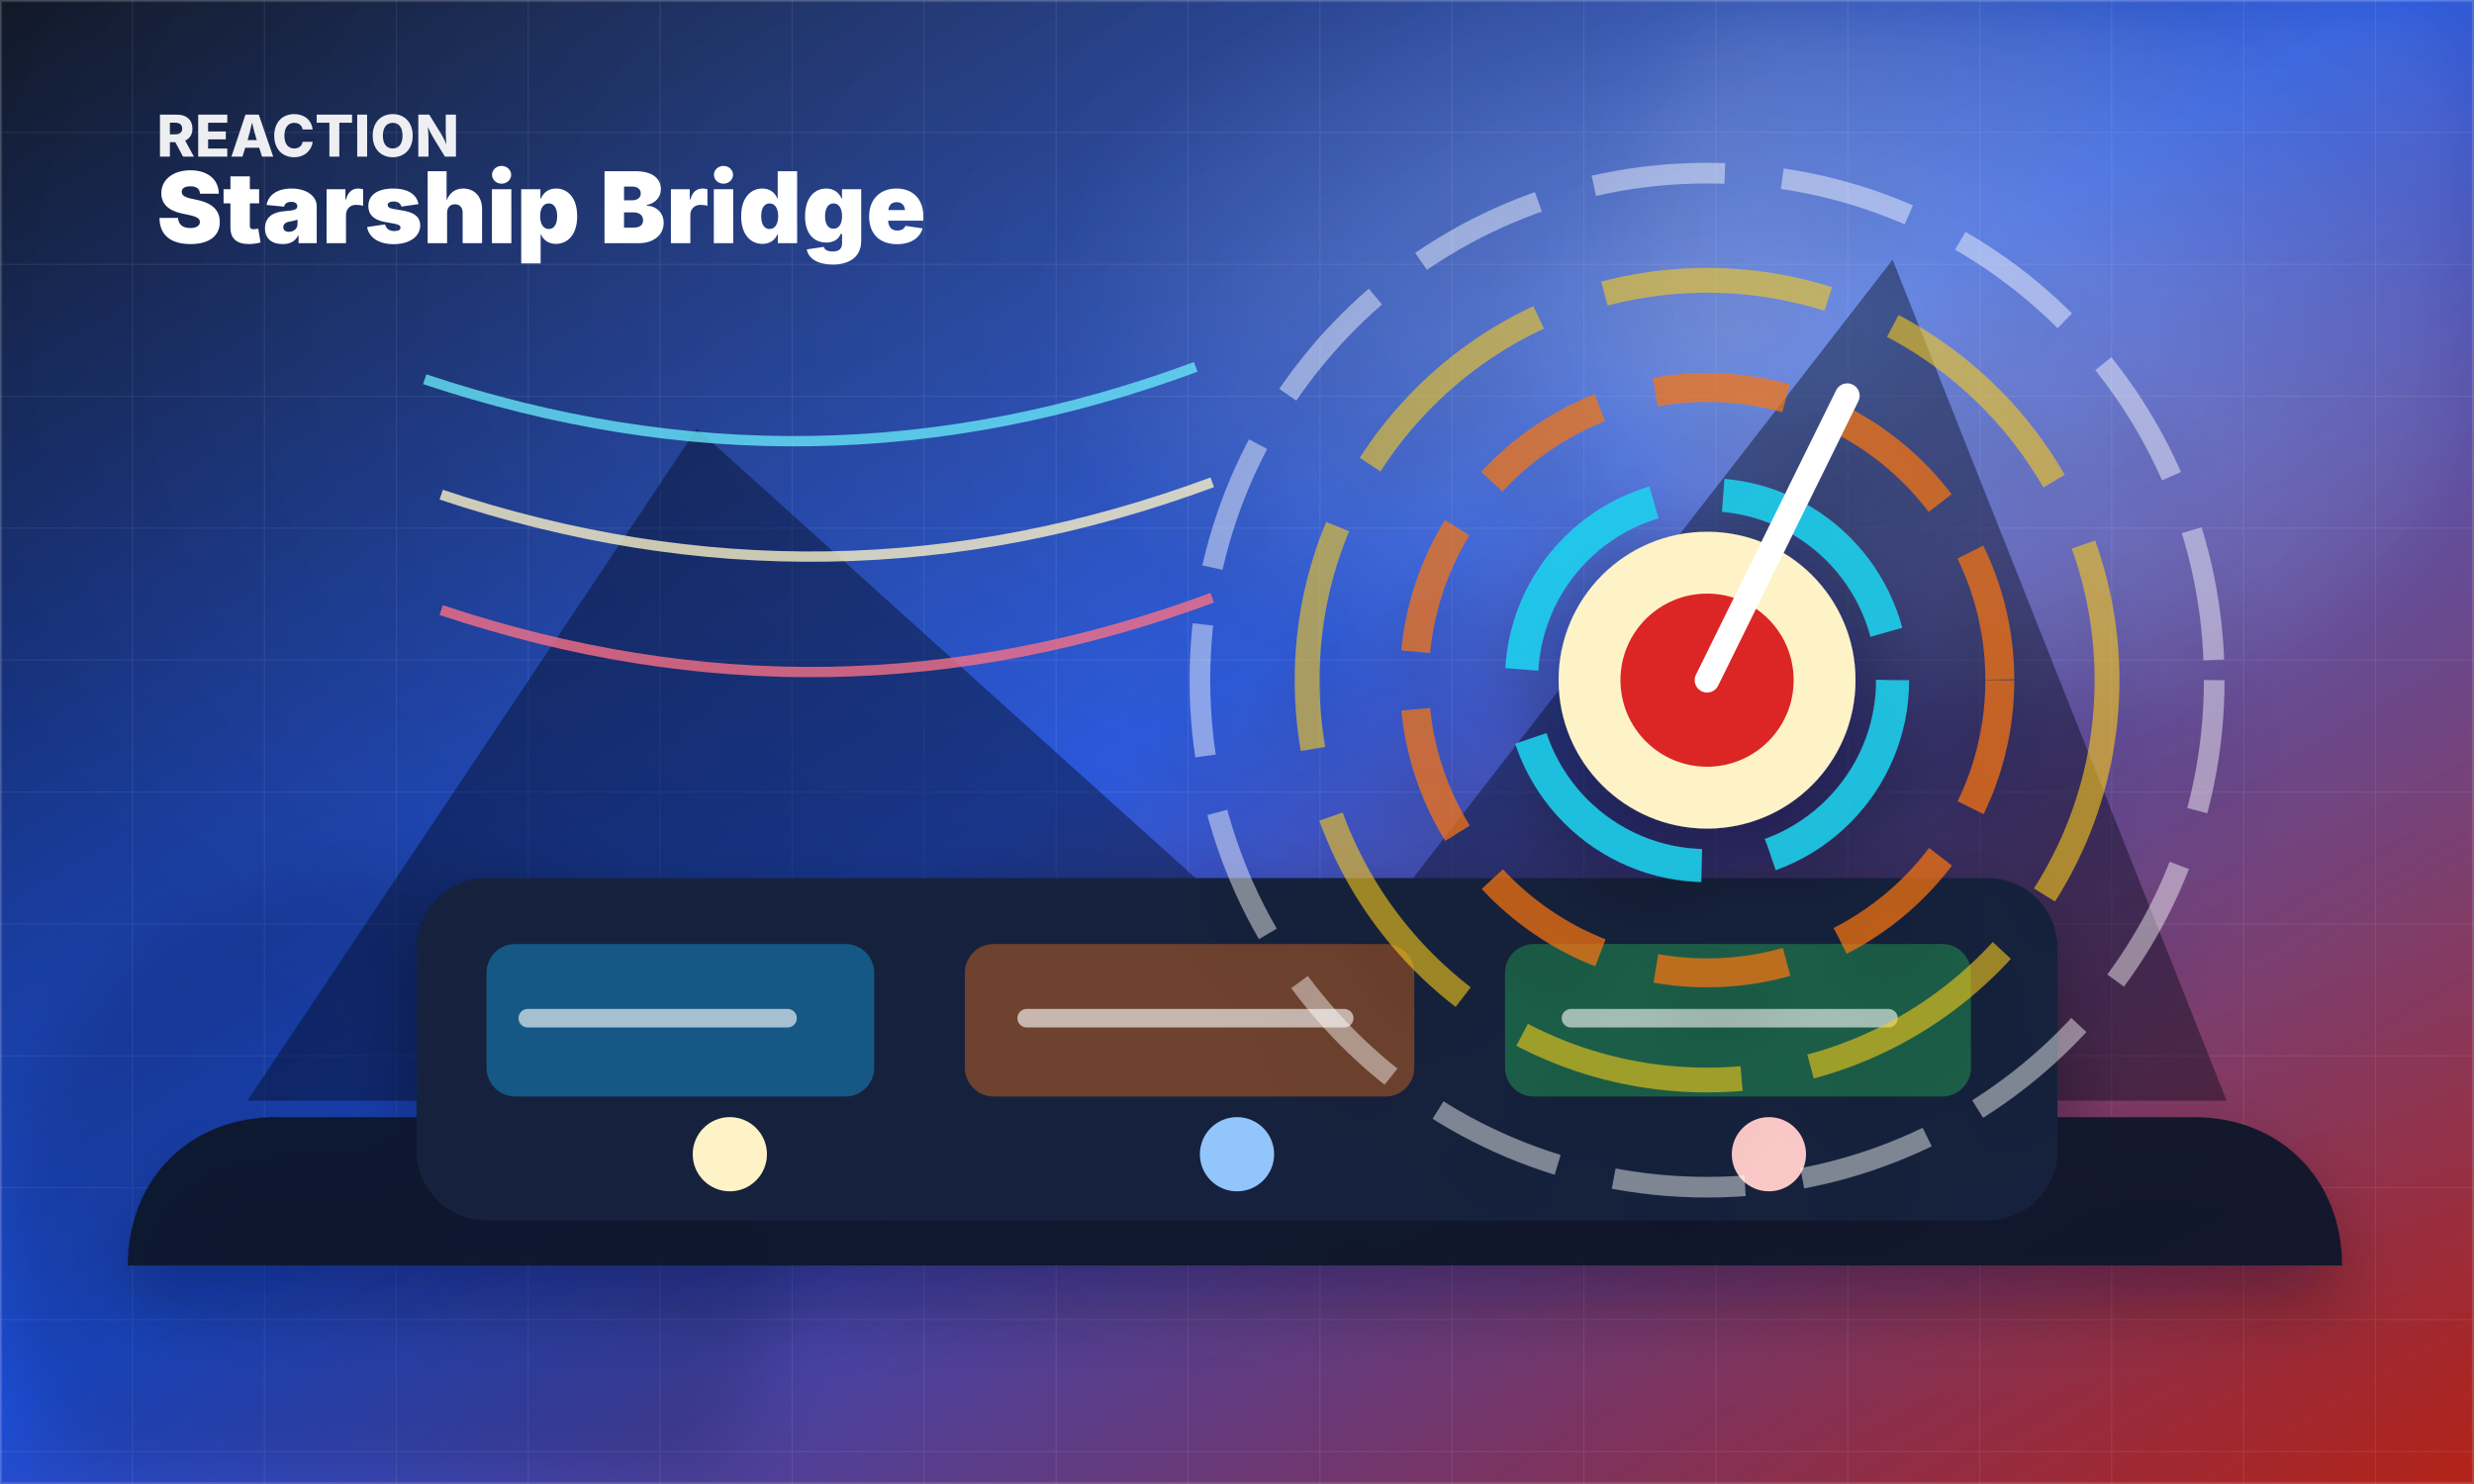
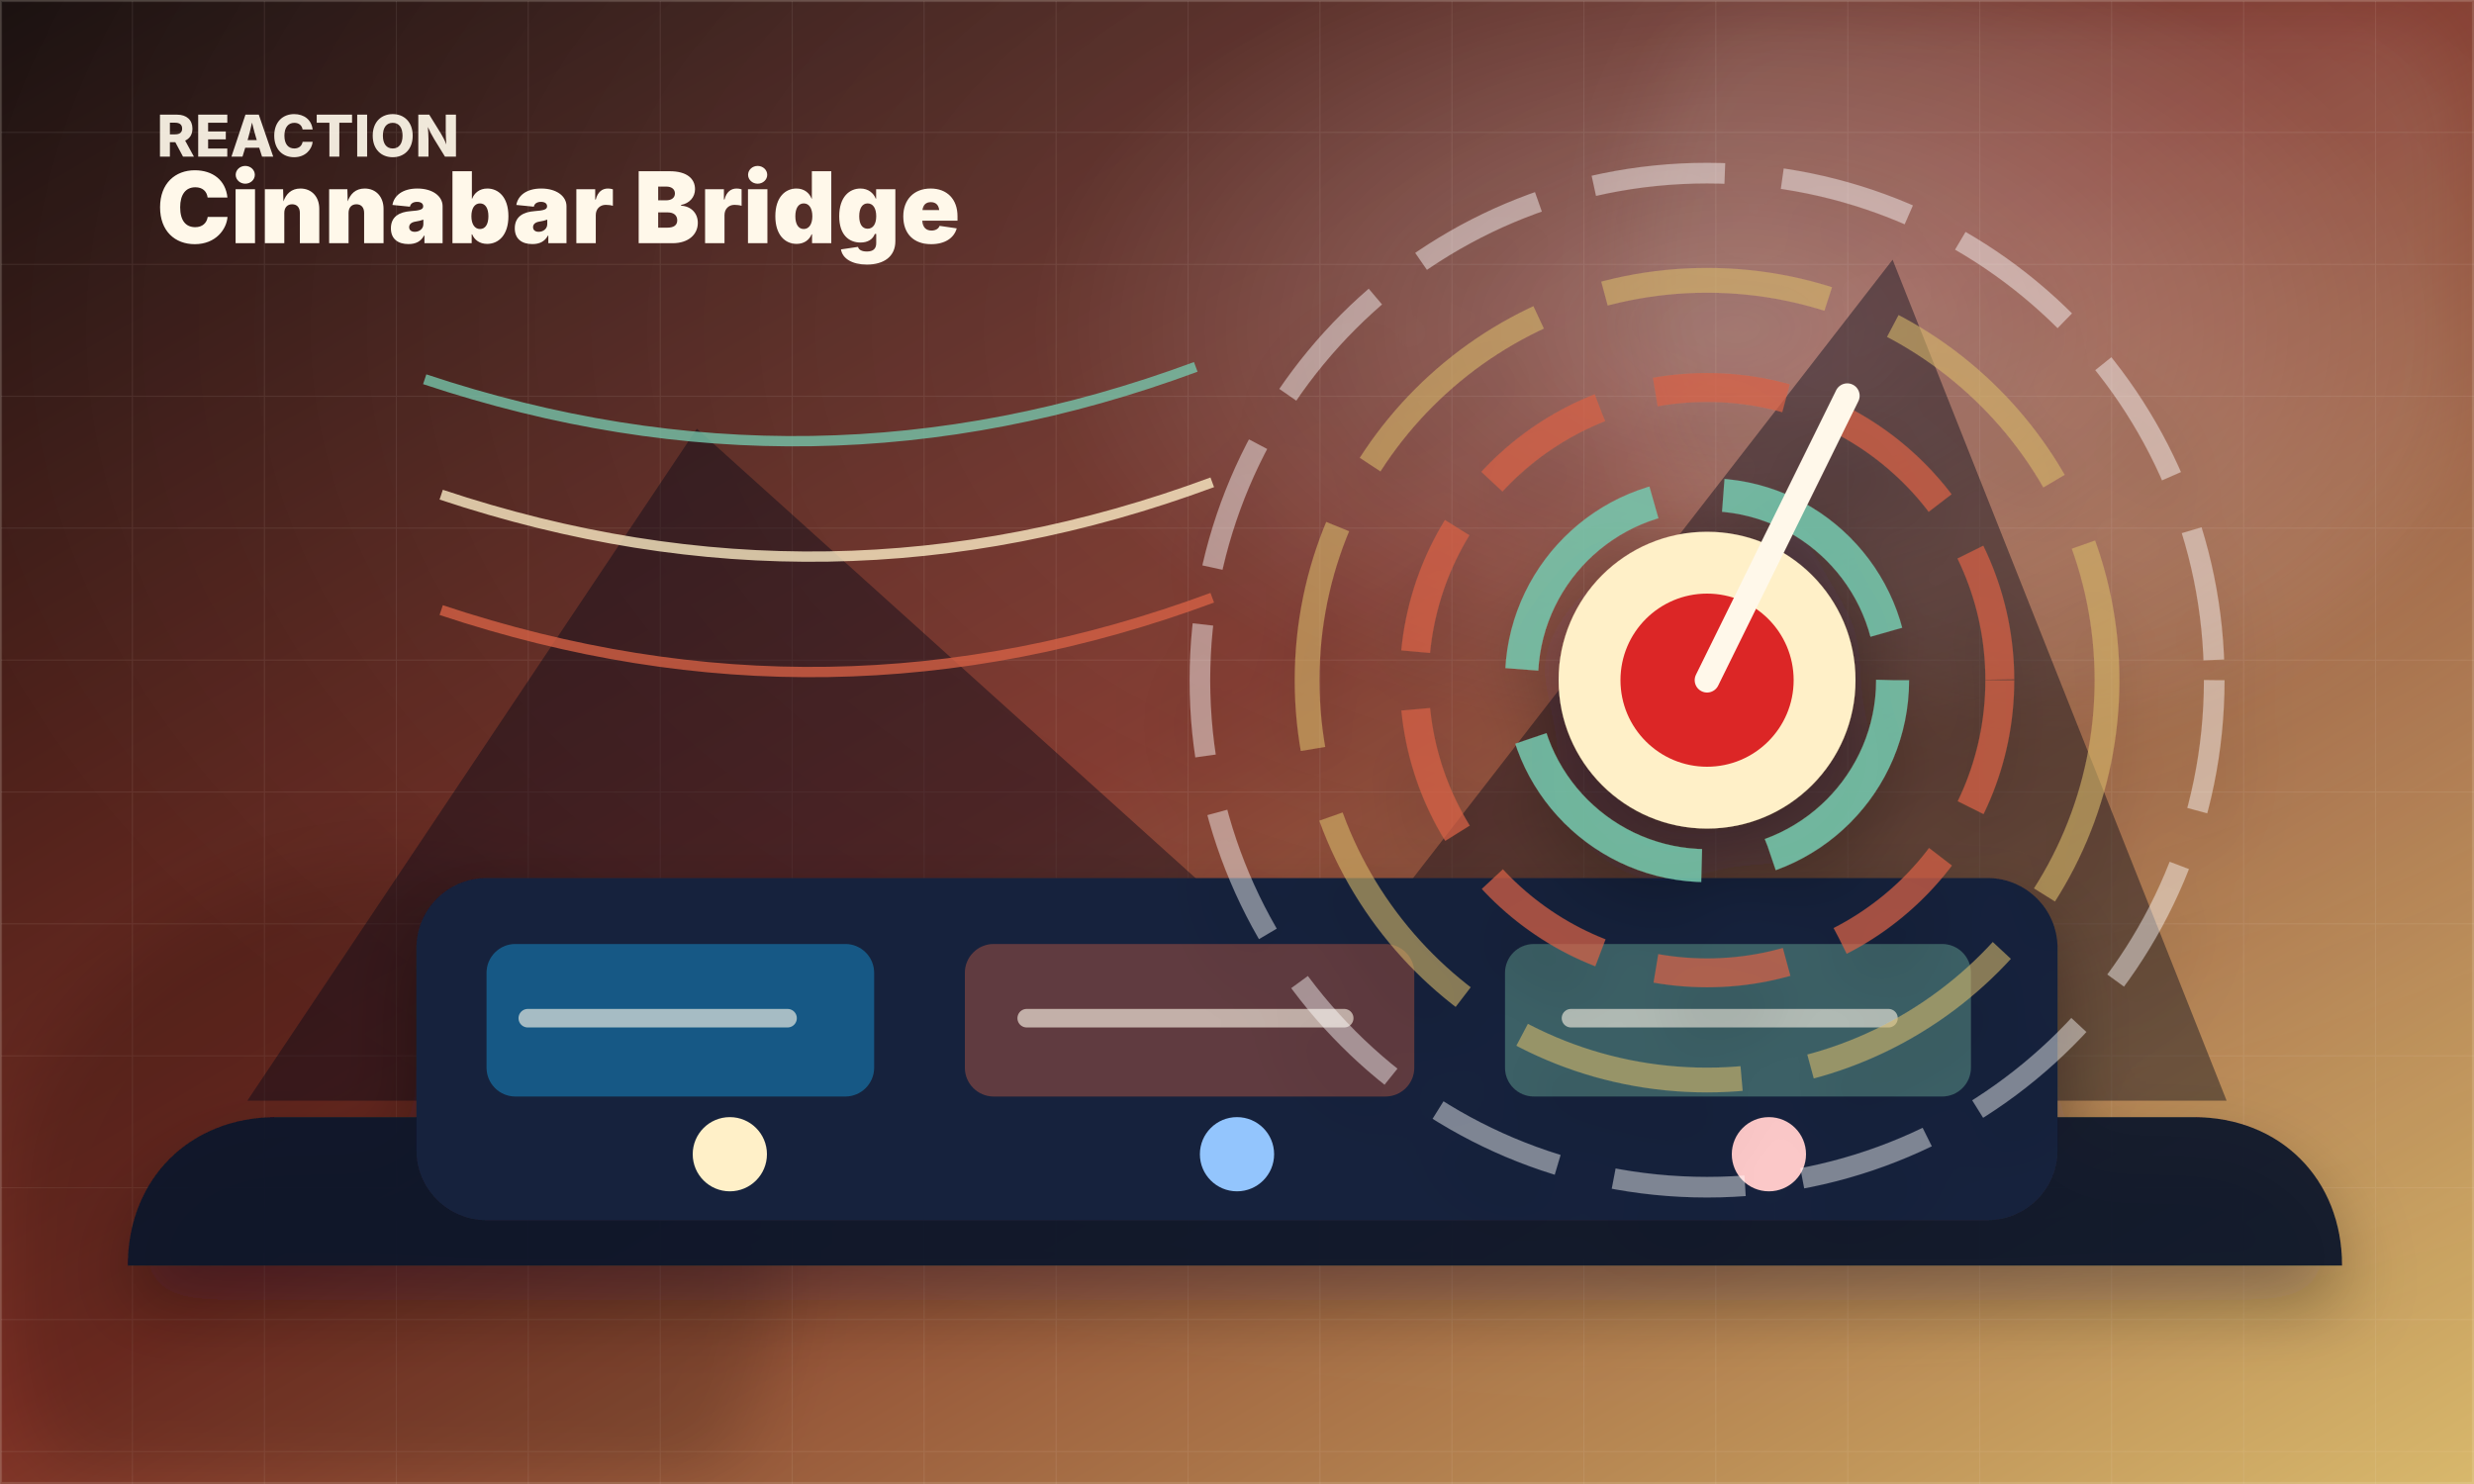
<svg xmlns="http://www.w3.org/2000/svg" viewBox="0 0 1200 720" role="img" aria-label="reaction">
  <defs>
    <linearGradient id="reaction-bg" x1="0" x2="1" y1="0" y2="1">
-       <stop offset="0%" stop-color="#111827" />
-       <stop offset="48%" stop-color="#1d4ed8" />
-       <stop offset="100%" stop-color="#b42318" />
+       <stop offset="0%" stop-color="#1a1110" />
+       <stop offset="48%" stop-color="#7b2f24" />
+       <stop offset="100%" stop-color="#d8b86c" />
    </linearGradient>
    <radialGradient id="reaction-glow" cx="70%" cy="22%" r="74%">
      <stop offset="0%" stop-color="#ffffff" stop-opacity=".34" />
      <stop offset="38%" stop-color="#ffffff" stop-opacity=".08" />
      <stop offset="100%" stop-color="#ffffff" stop-opacity="0" />
    </radialGradient>
    <filter id="reaction-soft" x="-30%" y="-30%" width="160%" height="160%">
      <feGaussianBlur stdDeviation="18" />
    </filter>
    <pattern id="reaction-grid" width="64" height="64" patternUnits="userSpaceOnUse">
-       <path d="M 64 0 L 0 0 0 64" fill="none" stroke="#ffffff" stroke-opacity=".08" stroke-width="1" />
+       <path d="M 64 0 L 0 0 0 64" fill="none" stroke="#fff8ea" stroke-opacity=".08" stroke-width="1" />
    </pattern>
    <filter id="reaction-shadow" x="-20%" y="-20%" width="140%" height="150%">
      <feDropShadow dx="0" dy="18" stdDeviation="18" flood-color="#020617" flood-opacity=".35" />
    </filter>
  </defs>
  <rect width="1200" height="720" fill="url(#reaction-bg)" />
  <rect width="1200" height="720" fill="url(#reaction-grid)" />
  <rect width="1200" height="720" fill="url(#reaction-glow)" />
-   <circle cx="1000" cy="130" r="210" fill="#ffffff" opacity=".08" filter="url(#reaction-soft)" />
+   <circle cx="1000" cy="130" r="210" fill="#fff8ea" opacity=".08" filter="url(#reaction-soft)" />
  <circle cx="188" cy="610" r="190" fill="#000000" opacity=".16" filter="url(#reaction-soft)" />
  <path d="M120 534 L338 208 L642 482 L918 126 L1080 534 Z" fill="#020617" opacity=".42" />
  <g transform="translate(134 426)" filter="url(#reaction-shadow)">
    <path d="M0 116h930c42 0 72 30 72 72H-72c0-42 30-72 72-72Z" fill="#0f172a" opacity=".94" />
    <rect x="68" y="0" width="796" height="166" rx="34" fill="#18233d" />
    <rect x="102" y="32" width="188" height="74" rx="14" fill="#0ea5e9" opacity=".42" />
-     <rect x="334" y="32" width="218" height="74" rx="14" fill="#f97316" opacity=".38" />
-     <rect x="596" y="32" width="226" height="74" rx="14" fill="#22c55e" opacity=".38" />
-     <path d="M122 68h126M364 68h154M628 68h154" stroke="#ffffff" stroke-opacity=".62" stroke-width="9" stroke-linecap="round" />
-     <circle cx="220" cy="134" r="18" fill="#fef3c7" />
+     <rect x="334" y="32" width="218" height="74" rx="14" fill="#d76145" opacity=".38" />
+     <rect x="596" y="32" width="226" height="74" rx="14" fill="#76c8ad" opacity=".38" />
+     <path d="M122 68h126M364 68h154M628 68h154" stroke="#fff8ea" stroke-opacity=".62" stroke-width="9" stroke-linecap="round" />
+     <circle cx="220" cy="134" r="18" fill="#fff0c8" />
    <circle cx="466" cy="134" r="18" fill="#93c5fd" />
    <circle cx="724" cy="134" r="18" fill="#fecaca" />
  </g>
  <g filter="url(#reaction-shadow)">
-     <circle cx="828" cy="330" r="90" fill="none" stroke="#22d3ee" stroke-opacity="0.86" stroke-width="16" stroke-dasharray="110 34" />
-     <circle cx="828" cy="330" r="142" fill="none" stroke="#f97316" stroke-opacity="0.72" stroke-width="14" stroke-dasharray="64 28" />
-     <circle cx="828" cy="330" r="194" fill="none" stroke="#facc15" stroke-opacity="0.58" stroke-width="12" stroke-dasharray="110 34" />
+     <circle cx="828" cy="330" r="90" fill="none" stroke="#76c8ad" stroke-opacity="0.86" stroke-width="16" stroke-dasharray="110 34" />
+     <circle cx="828" cy="330" r="142" fill="none" stroke="#d76145" stroke-opacity="0.72" stroke-width="14" stroke-dasharray="64 28" />
+     <circle cx="828" cy="330" r="194" fill="none" stroke="#d8b86c" stroke-opacity="0.58" stroke-width="12" stroke-dasharray="110 34" />
    <circle cx="828" cy="330" r="246" fill="none" stroke="#ffffff" stroke-opacity="0.44" stroke-width="10" stroke-dasharray="64 28" />
-     <circle cx="828" cy="330" r="72" fill="#fef3c7" />
+     <circle cx="828" cy="330" r="72" fill="#fff0c8" />
    <circle cx="828" cy="330" r="42" fill="#dc2626" />
-     <path d="M828 330 L896 192" stroke="#ffffff" stroke-width="12" stroke-linecap="round" />
+     <path d="M828 330 L896 192" stroke="#fff8ea" stroke-width="12" stroke-linecap="round" />
  </g>
  <g opacity=".78">
-     <path d="M206 184c126 42 250 40 374-6" stroke="#67e8f9" stroke-width="5" fill="none" />
-     <path d="M214 240c126 42 250 40 374-6" stroke="#fef3c7" stroke-width="5" fill="none" />
-     <path d="M214 296c126 42 250 40 374-6" stroke="#fb7185" stroke-width="5" fill="none" />
+     <path d="M206 184c126 42 250 40 374-6" stroke="#76c8ad" stroke-width="5" fill="none" />
+     <path d="M214 240c126 42 250 40 374-6" stroke="#fff0c8" stroke-width="5" fill="none" />
+     <path d="M214 296c126 42 250 40 374-6" stroke="#d76145" stroke-width="5" fill="none" />
  </g>
  <g transform="translate(76 76)">
-     <text y="0" font-family="Inter, Segoe UI, sans-serif" font-size="28" font-weight="800" fill="#ffffff" opacity=".92">REACTION</text>
-     <text y="42" font-family="Inter, Segoe UI, sans-serif" font-size="48" font-weight="900" fill="#ffffff">Starship Bridge</text>
+     <text y="0" font-family="Inter, Segoe UI, sans-serif" font-size="28" font-weight="800" fill="#fff8ea" opacity=".92">REACTION</text>
+     <text y="42" font-family="Inter, Segoe UI, sans-serif" font-size="48" font-weight="900" fill="#fff8ea">Cinnabar Bridge</text>
  </g>
-   <rect x="0" y="0" width="1200" height="720" fill="none" stroke="#ffffff" stroke-opacity=".14" stroke-width="2" />
+   <rect x="0" y="0" width="1200" height="720" fill="none" stroke="#fff8ea" stroke-opacity=".14" stroke-width="2" />
</svg>
